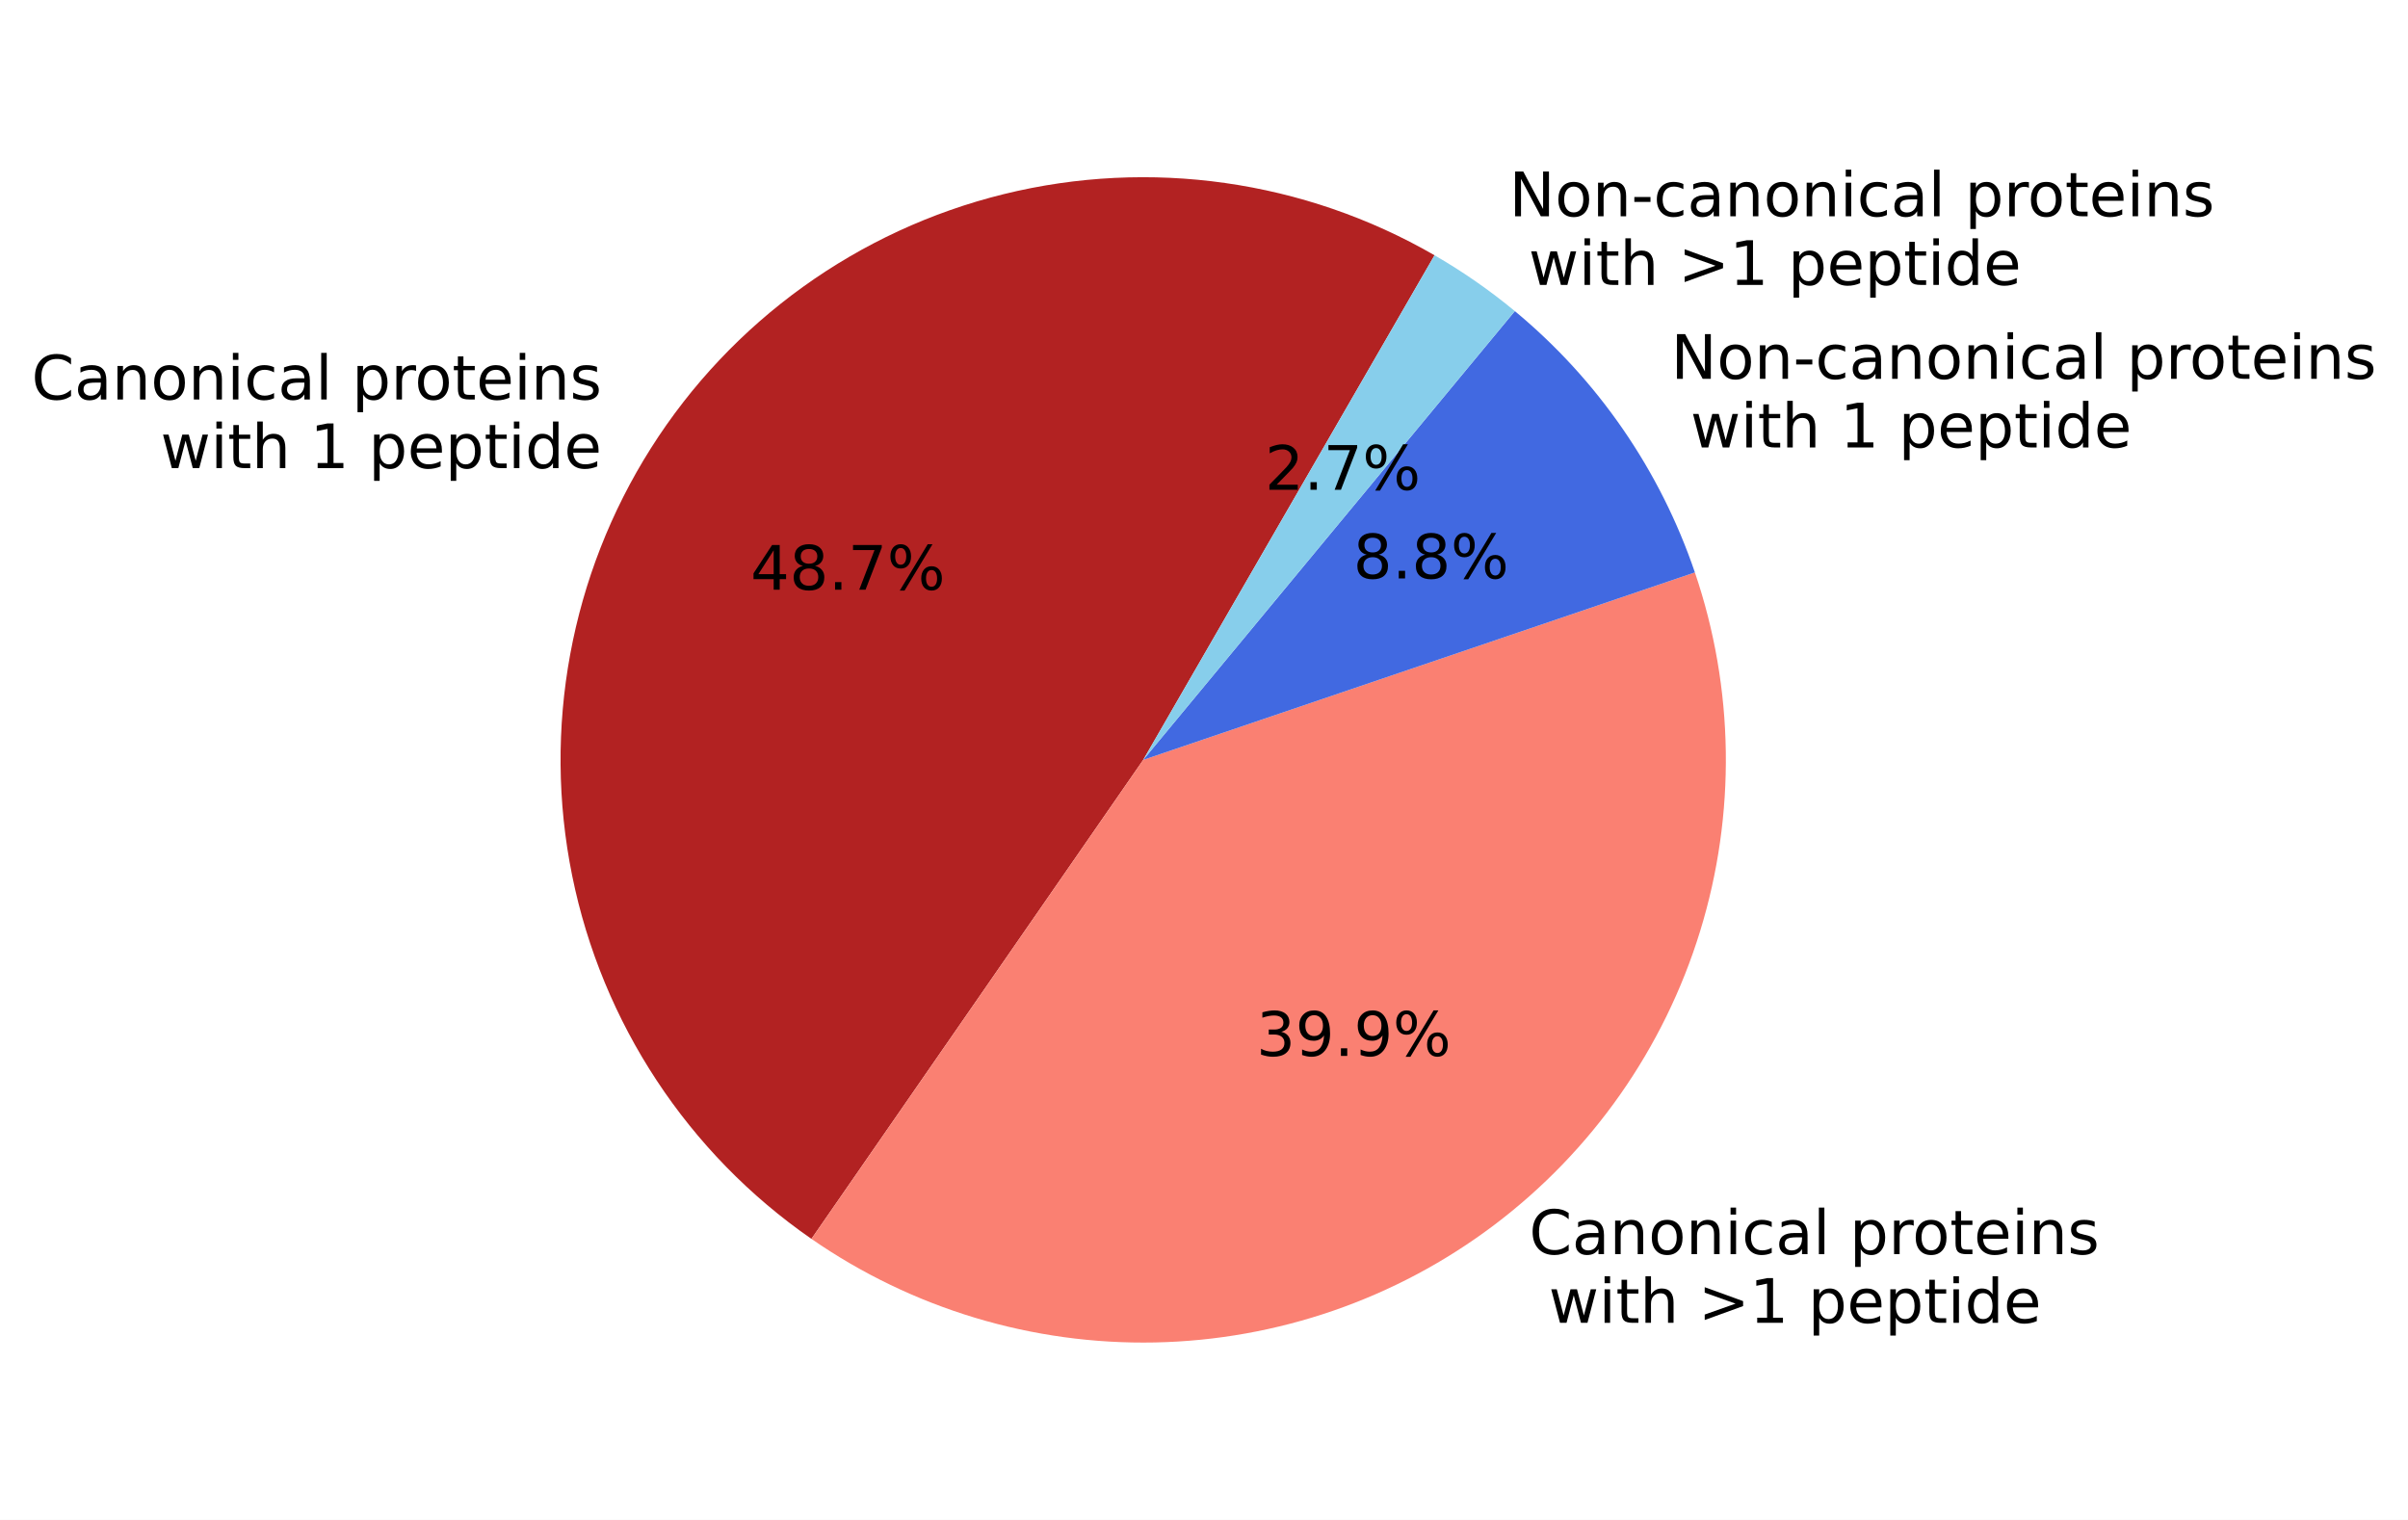
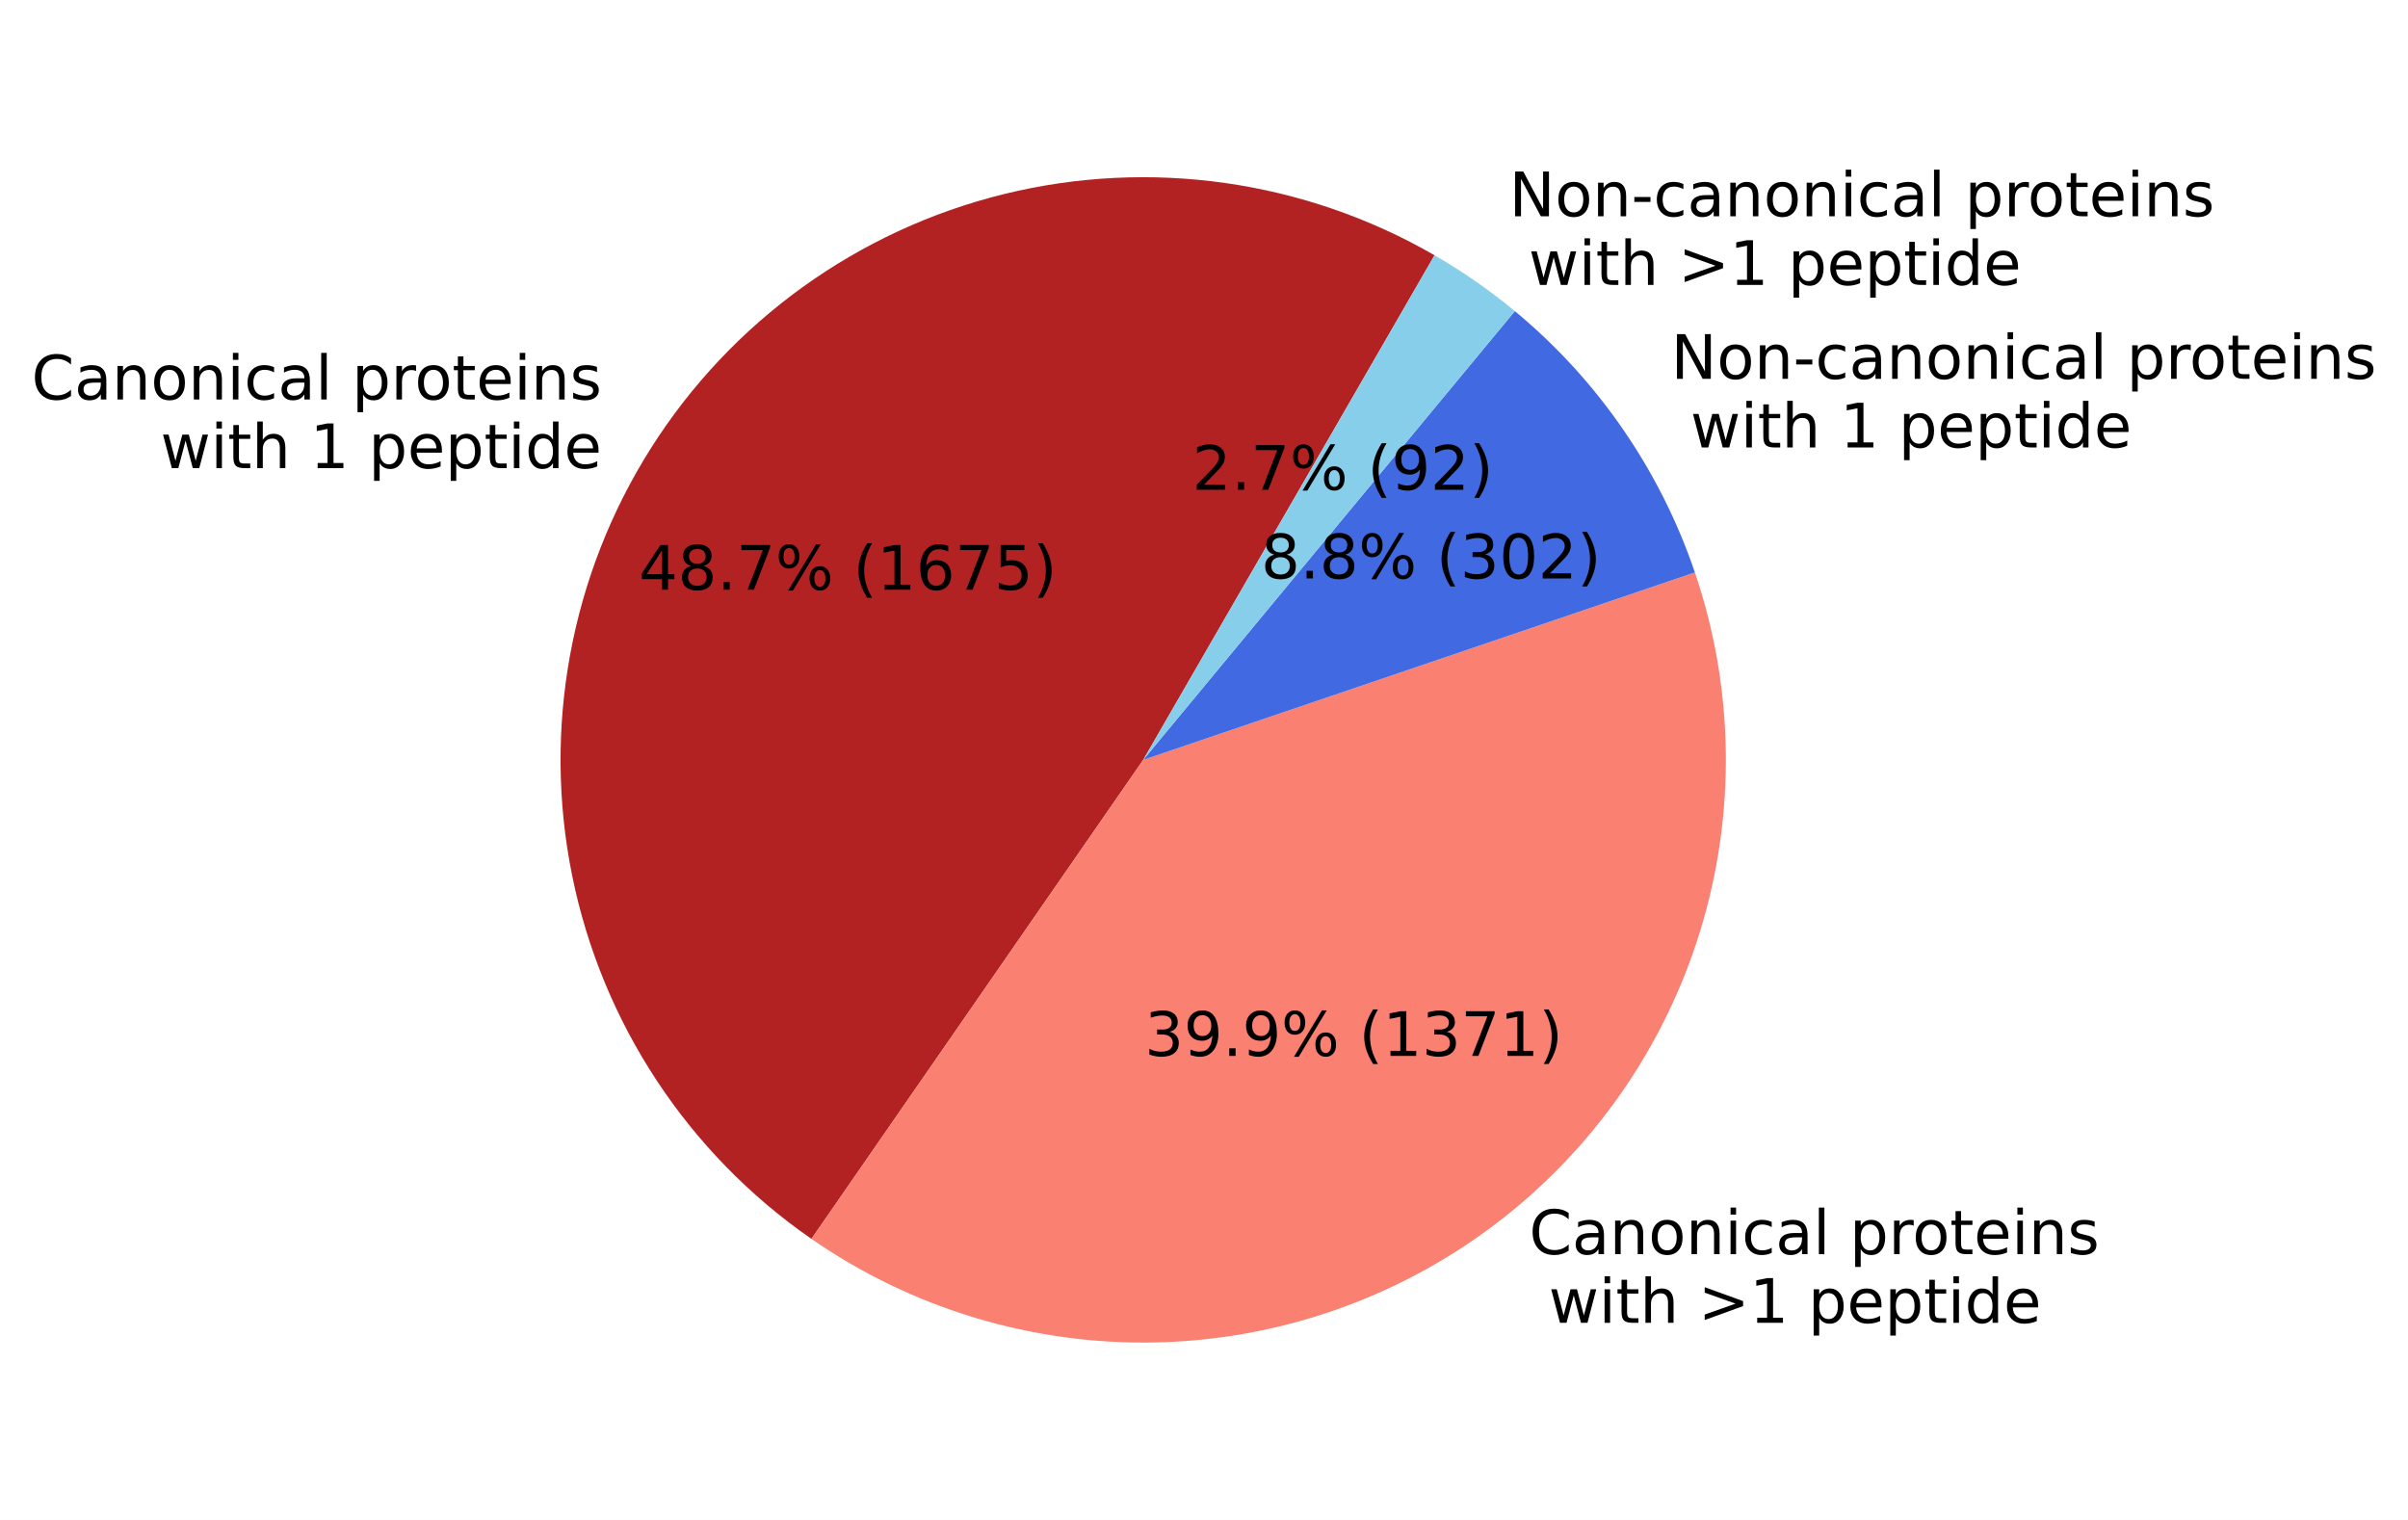
<svg xmlns="http://www.w3.org/2000/svg" xmlns:xlink="http://www.w3.org/1999/xlink" width="549.892pt" height="347.04pt" viewBox="0 0 549.892 347.04" version="1.1">
  <defs>
    <style type="text/css">*{stroke-linejoin: round; stroke-linecap: butt}</style>
  </defs>
  <g id="figure_1">
    <g id="patch_1">
      <path d="M 0 347.04  L 549.892 347.04  L 549.892 -0  L 0 -0  z " style="fill: #ffffff" />
    </g>
    <g id="axes_1">
      <g id="patch_2">
        <path d="M 327.591 58.29  C 297.86 41.125 262.61 36.115 229.274 44.317  C 195.938 52.519 167.036 73.313 148.664 102.314  C 130.292 131.315 123.838 166.329 130.664 199.974  C 137.489 233.619 157.078 263.351 185.299 282.899  L 261.063 173.52  z " style="fill: #b22222" />
      </g>
      <g id="patch_3">
        <path d="M 185.299 282.899  C 208.309 298.837 235.772 307.115 263.757 306.549  C 291.742 305.982 318.847 296.599 341.192 279.743  C 363.538 262.886 380.005 239.401 388.236 212.648  C 396.467 185.895 396.05 157.215 387.045 130.712  L 261.063 173.52  z " style="fill: #fa8072" />
      </g>
      <g id="patch_4">
        <path d="M 387.045 130.712  C 383.103 119.112 377.578 108.111 370.626 98.023  C 363.675 87.934 355.363 78.854 345.926 71.04  L 261.063 173.52  z " style="fill: #4169e1" />
      </g>
      <g id="patch_5">
        <path d="M 345.926 71.04  C 343.056 68.663 340.087 66.407 337.027 64.28  C 333.967 62.152 330.819 60.154 327.591 58.29  L 261.063 173.52  z " style="fill: #87ceeb" />
      </g>
      <g id="matplotlib.axis_1" />
      <g id="matplotlib.axis_2" />
      <g id="text_1">
        <g transform="translate(7.2 91.21804) scale(0.14 -0.14)">
          <defs>
            <path id="DejaVuSans-43" d="M 4122 4306  L 4122 3641  Q 3803 3938 3442 4084  Q 3081 4231 2675 4231  Q 1875 4231 1450 3742  Q 1025 3253 1025 2328  Q 1025 1406 1450 917  Q 1875 428 2675 428  Q 3081 428 3442 575  Q 3803 722 4122 1019  L 4122 359  Q 3791 134 3420 21  Q 3050 -91 2638 -91  Q 1578 -91 968 557  Q 359 1206 359 2328  Q 359 3453 968 4101  Q 1578 4750 2638 4750  Q 3056 4750 3426 4639  Q 3797 4528 4122 4306  z " transform="scale(0.015625)" />
            <path id="DejaVuSans-61" d="M 2194 1759  Q 1497 1759 1228 1600  Q 959 1441 959 1056  Q 959 750 1161 570  Q 1363 391 1709 391  Q 2188 391 2477 730  Q 2766 1069 2766 1631  L 2766 1759  L 2194 1759  z M 3341 1997  L 3341 0  L 2766 0  L 2766 531  Q 2569 213 2275 61  Q 1981 -91 1556 -91  Q 1019 -91 701 211  Q 384 513 384 1019  Q 384 1609 779 1909  Q 1175 2209 1959 2209  L 2766 2209  L 2766 2266  Q 2766 2663 2505 2880  Q 2244 3097 1772 3097  Q 1472 3097 1187 3025  Q 903 2953 641 2809  L 641 3341  Q 956 3463 1253 3523  Q 1550 3584 1831 3584  Q 2591 3584 2966 3190  Q 3341 2797 3341 1997  z " transform="scale(0.015625)" />
            <path id="DejaVuSans-6e" d="M 3513 2113  L 3513 0  L 2938 0  L 2938 2094  Q 2938 2591 2744 2837  Q 2550 3084 2163 3084  Q 1697 3084 1428 2787  Q 1159 2491 1159 1978  L 1159 0  L 581 0  L 581 3500  L 1159 3500  L 1159 2956  Q 1366 3272 1645 3428  Q 1925 3584 2291 3584  Q 2894 3584 3203 3211  Q 3513 2838 3513 2113  z " transform="scale(0.015625)" />
            <path id="DejaVuSans-6f" d="M 1959 3097  Q 1497 3097 1228 2736  Q 959 2375 959 1747  Q 959 1119 1226 758  Q 1494 397 1959 397  Q 2419 397 2687 759  Q 2956 1122 2956 1747  Q 2956 2369 2687 2733  Q 2419 3097 1959 3097  z M 1959 3584  Q 2709 3584 3137 3096  Q 3566 2609 3566 1747  Q 3566 888 3137 398  Q 2709 -91 1959 -91  Q 1206 -91 779 398  Q 353 888 353 1747  Q 353 2609 779 3096  Q 1206 3584 1959 3584  z " transform="scale(0.015625)" />
            <path id="DejaVuSans-69" d="M 603 3500  L 1178 3500  L 1178 0  L 603 0  L 603 3500  z M 603 4863  L 1178 4863  L 1178 4134  L 603 4134  L 603 4863  z " transform="scale(0.015625)" />
            <path id="DejaVuSans-63" d="M 3122 3366  L 3122 2828  Q 2878 2963 2633 3030  Q 2388 3097 2138 3097  Q 1578 3097 1268 2742  Q 959 2388 959 1747  Q 959 1106 1268 751  Q 1578 397 2138 397  Q 2388 397 2633 464  Q 2878 531 3122 666  L 3122 134  Q 2881 22 2623 -34  Q 2366 -91 2075 -91  Q 1284 -91 818 406  Q 353 903 353 1747  Q 353 2603 823 3093  Q 1294 3584 2113 3584  Q 2378 3584 2631 3529  Q 2884 3475 3122 3366  z " transform="scale(0.015625)" />
            <path id="DejaVuSans-6c" d="M 603 4863  L 1178 4863  L 1178 0  L 603 0  L 603 4863  z " transform="scale(0.015625)" />
            <path id="DejaVuSans-20" transform="scale(0.015625)" />
            <path id="DejaVuSans-70" d="M 1159 525  L 1159 -1331  L 581 -1331  L 581 3500  L 1159 3500  L 1159 2969  Q 1341 3281 1617 3432  Q 1894 3584 2278 3584  Q 2916 3584 3314 3078  Q 3713 2572 3713 1747  Q 3713 922 3314 415  Q 2916 -91 2278 -91  Q 1894 -91 1617 61  Q 1341 213 1159 525  z M 3116 1747  Q 3116 2381 2855 2742  Q 2594 3103 2138 3103  Q 1681 3103 1420 2742  Q 1159 2381 1159 1747  Q 1159 1113 1420 752  Q 1681 391 2138 391  Q 2594 391 2855 752  Q 3116 1113 3116 1747  z " transform="scale(0.015625)" />
            <path id="DejaVuSans-72" d="M 2631 2963  Q 2534 3019 2420 3045  Q 2306 3072 2169 3072  Q 1681 3072 1420 2755  Q 1159 2438 1159 1844  L 1159 0  L 581 0  L 581 3500  L 1159 3500  L 1159 2956  Q 1341 3275 1631 3429  Q 1922 3584 2338 3584  Q 2397 3584 2469 3576  Q 2541 3569 2628 3553  L 2631 2963  z " transform="scale(0.015625)" />
            <path id="DejaVuSans-74" d="M 1172 4494  L 1172 3500  L 2356 3500  L 2356 3053  L 1172 3053  L 1172 1153  Q 1172 725 1289 603  Q 1406 481 1766 481  L 2356 481  L 2356 0  L 1766 0  Q 1100 0 847 248  Q 594 497 594 1153  L 594 3053  L 172 3053  L 172 3500  L 594 3500  L 594 4494  L 1172 4494  z " transform="scale(0.015625)" />
            <path id="DejaVuSans-65" d="M 3597 1894  L 3597 1613  L 953 1613  Q 991 1019 1311 708  Q 1631 397 2203 397  Q 2534 397 2845 478  Q 3156 559 3463 722  L 3463 178  Q 3153 47 2828 -22  Q 2503 -91 2169 -91  Q 1331 -91 842 396  Q 353 884 353 1716  Q 353 2575 817 3079  Q 1281 3584 2069 3584  Q 2775 3584 3186 3129  Q 3597 2675 3597 1894  z M 3022 2063  Q 3016 2534 2758 2815  Q 2500 3097 2075 3097  Q 1594 3097 1305 2825  Q 1016 2553 972 2059  L 3022 2063  z " transform="scale(0.015625)" />
            <path id="DejaVuSans-73" d="M 2834 3397  L 2834 2853  Q 2591 2978 2328 3040  Q 2066 3103 1784 3103  Q 1356 3103 1142 2972  Q 928 2841 928 2578  Q 928 2378 1081 2264  Q 1234 2150 1697 2047  L 1894 2003  Q 2506 1872 2764 1633  Q 3022 1394 3022 966  Q 3022 478 2636 193  Q 2250 -91 1575 -91  Q 1294 -91 989 -36  Q 684 19 347 128  L 347 722  Q 666 556 975 473  Q 1284 391 1588 391  Q 1994 391 2212 530  Q 2431 669 2431 922  Q 2431 1156 2273 1281  Q 2116 1406 1581 1522  L 1381 1569  Q 847 1681 609 1914  Q 372 2147 372 2553  Q 372 3047 722 3315  Q 1072 3584 1716 3584  Q 2034 3584 2315 3537  Q 2597 3491 2834 3397  z " transform="scale(0.015625)" />
          </defs>
          <use xlink:href="#DejaVuSans-43" />
          <use xlink:href="#DejaVuSans-61" transform="translate(69.82422 0)" />
          <use xlink:href="#DejaVuSans-6e" transform="translate(131.1035 0)" />
          <use xlink:href="#DejaVuSans-6f" transform="translate(194.4824 0)" />
          <use xlink:href="#DejaVuSans-6e" transform="translate(255.6641 0)" />
          <use xlink:href="#DejaVuSans-69" transform="translate(319.043 0)" />
          <use xlink:href="#DejaVuSans-63" transform="translate(346.8262 0)" />
          <use xlink:href="#DejaVuSans-61" transform="translate(401.8066 0)" />
          <use xlink:href="#DejaVuSans-6c" transform="translate(463.0859 0)" />
          <use xlink:href="#DejaVuSans-20" transform="translate(490.8691 0)" />
          <use xlink:href="#DejaVuSans-70" transform="translate(522.6562 0)" />
          <use xlink:href="#DejaVuSans-72" transform="translate(586.1328 0)" />
          <use xlink:href="#DejaVuSans-6f" transform="translate(624.9961 0)" />
          <use xlink:href="#DejaVuSans-74" transform="translate(686.1777 0)" />
          <use xlink:href="#DejaVuSans-65" transform="translate(725.3867 0)" />
          <use xlink:href="#DejaVuSans-69" transform="translate(786.9102 0)" />
          <use xlink:href="#DejaVuSans-6e" transform="translate(814.6934 0)" />
          <use xlink:href="#DejaVuSans-73" transform="translate(878.0723 0)" />
        </g>
        <g transform="translate(32.19875 106.895) scale(0.14 -0.14)">
          <defs>
            <path id="DejaVuSans-77" d="M 269 3500  L 844 3500  L 1563 769  L 2278 3500  L 2956 3500  L 3675 769  L 4391 3500  L 4966 3500  L 4050 0  L 3372 0  L 2619 2869  L 1863 0  L 1184 0  L 269 3500  z " transform="scale(0.015625)" />
            <path id="DejaVuSans-68" d="M 3513 2113  L 3513 0  L 2938 0  L 2938 2094  Q 2938 2591 2744 2837  Q 2550 3084 2163 3084  Q 1697 3084 1428 2787  Q 1159 2491 1159 1978  L 1159 0  L 581 0  L 581 4863  L 1159 4863  L 1159 2956  Q 1366 3272 1645 3428  Q 1925 3584 2291 3584  Q 2894 3584 3203 3211  Q 3513 2838 3513 2113  z " transform="scale(0.015625)" />
            <path id="DejaVuSans-31" d="M 794 531  L 1825 531  L 1825 4091  L 703 3866  L 703 4441  L 1819 4666  L 2450 4666  L 2450 531  L 3481 531  L 3481 0  L 794 0  L 794 531  z " transform="scale(0.015625)" />
            <path id="DejaVuSans-64" d="M 2906 2969  L 2906 4863  L 3481 4863  L 3481 0  L 2906 0  L 2906 525  Q 2725 213 2448 61  Q 2172 -91 1784 -91  Q 1150 -91 751 415  Q 353 922 353 1747  Q 353 2572 751 3078  Q 1150 3584 1784 3584  Q 2172 3584 2448 3432  Q 2725 3281 2906 2969  z M 947 1747  Q 947 1113 1208 752  Q 1469 391 1925 391  Q 2381 391 2643 752  Q 2906 1113 2906 1747  Q 2906 2381 2643 2742  Q 2381 3103 1925 3103  Q 1469 3103 1208 2742  Q 947 2381 947 1747  z " transform="scale(0.015625)" />
          </defs>
          <use xlink:href="#DejaVuSans-20" />
          <use xlink:href="#DejaVuSans-77" transform="translate(31.78711 0)" />
          <use xlink:href="#DejaVuSans-69" transform="translate(113.5742 0)" />
          <use xlink:href="#DejaVuSans-74" transform="translate(141.3574 0)" />
          <use xlink:href="#DejaVuSans-68" transform="translate(180.5664 0)" />
          <use xlink:href="#DejaVuSans-20" transform="translate(243.9453 0)" />
          <use xlink:href="#DejaVuSans-31" transform="translate(275.7324 0)" />
          <use xlink:href="#DejaVuSans-20" transform="translate(339.3555 0)" />
          <use xlink:href="#DejaVuSans-70" transform="translate(371.1426 0)" />
          <use xlink:href="#DejaVuSans-65" transform="translate(434.6191 0)" />
          <use xlink:href="#DejaVuSans-70" transform="translate(496.1426 0)" />
          <use xlink:href="#DejaVuSans-74" transform="translate(559.6191 0)" />
          <use xlink:href="#DejaVuSans-69" transform="translate(598.8281 0)" />
          <use xlink:href="#DejaVuSans-64" transform="translate(626.6113 0)" />
          <use xlink:href="#DejaVuSans-65" transform="translate(690.0879 0)" />
        </g>
      </g>
      <g id="text_2">
-         <g transform="translate(171.3867 134.6595) scale(0.14 -0.14)">
+         <g transform="translate(145.8848 134.6595) scale(0.14 -0.14)">
          <defs>
            <path id="DejaVuSans-34" d="M 2419 4116  L 825 1625  L 2419 1625  L 2419 4116  z M 2253 4666  L 3047 4666  L 3047 1625  L 3713 1625  L 3713 1100  L 3047 1100  L 3047 0  L 2419 0  L 2419 1100  L 313 1100  L 313 1709  L 2253 4666  z " transform="scale(0.015625)" />
            <path id="DejaVuSans-38" d="M 2034 2216  Q 1584 2216 1326 1975  Q 1069 1734 1069 1313  Q 1069 891 1326 650  Q 1584 409 2034 409  Q 2484 409 2743 651  Q 3003 894 3003 1313  Q 3003 1734 2745 1975  Q 2488 2216 2034 2216  z M 1403 2484  Q 997 2584 770 2862  Q 544 3141 544 3541  Q 544 4100 942 4425  Q 1341 4750 2034 4750  Q 2731 4750 3128 4425  Q 3525 4100 3525 3541  Q 3525 3141 3298 2862  Q 3072 2584 2669 2484  Q 3125 2378 3379 2068  Q 3634 1759 3634 1313  Q 3634 634 3220 271  Q 2806 -91 2034 -91  Q 1263 -91 848 271  Q 434 634 434 1313  Q 434 1759 690 2068  Q 947 2378 1403 2484  z M 1172 3481  Q 1172 3119 1398 2916  Q 1625 2713 2034 2713  Q 2441 2713 2670 2916  Q 2900 3119 2900 3481  Q 2900 3844 2670 4047  Q 2441 4250 2034 4250  Q 1625 4250 1398 4047  Q 1172 3844 1172 3481  z " transform="scale(0.015625)" />
            <path id="DejaVuSans-2e" d="M 684 794  L 1344 794  L 1344 0  L 684 0  L 684 794  z " transform="scale(0.015625)" />
            <path id="DejaVuSans-37" d="M 525 4666  L 3525 4666  L 3525 4397  L 1831 0  L 1172 0  L 2766 4134  L 525 4134  L 525 4666  z " transform="scale(0.015625)" />
            <path id="DejaVuSans-25" d="M 4653 2053  Q 4381 2053 4226 1822  Q 4072 1591 4072 1178  Q 4072 772 4226 539  Q 4381 306 4653 306  Q 4919 306 5073 539  Q 5228 772 5228 1178  Q 5228 1588 5073 1820  Q 4919 2053 4653 2053  z M 4653 2450  Q 5147 2450 5437 2106  Q 5728 1763 5728 1178  Q 5728 594 5436 251  Q 5144 -91 4653 -91  Q 4153 -91 3862 251  Q 3572 594 3572 1178  Q 3572 1766 3864 2108  Q 4156 2450 4653 2450  z M 1428 4353  Q 1159 4353 1004 4120  Q 850 3888 850 3481  Q 850 3069 1003 2837  Q 1156 2606 1428 2606  Q 1700 2606 1854 2837  Q 2009 3069 2009 3481  Q 2009 3884 1853 4118  Q 1697 4353 1428 4353  z M 4250 4750  L 4750 4750  L 1831 -91  L 1331 -91  L 4250 4750  z M 1428 4750  Q 1922 4750 2215 4408  Q 2509 4066 2509 3481  Q 2509 2891 2217 2550  Q 1925 2209 1428 2209  Q 931 2209 642 2551  Q 353 2894 353 3481  Q 353 4063 643 4406  Q 934 4750 1428 4750  z " transform="scale(0.015625)" />
+             <path id="DejaVuSans-28" d="M 1984 4856  Q 1566 4138 1362 3434  Q 1159 2731 1159 2009  Q 1159 1288 1364 580  Q 1569 -128 1984 -844  L 1484 -844  Q 1016 -109 783 600  Q 550 1309 550 2009  Q 550 2706 781 3412  Q 1013 4119 1484 4856  L 1984 4856  z " transform="scale(0.015625)" />
+             <path id="DejaVuSans-36" d="M 2113 2584  Q 1688 2584 1439 2293  Q 1191 2003 1191 1497  Q 1191 994 1439 701  Q 1688 409 2113 409  Q 2538 409 2786 701  Q 3034 994 3034 1497  Q 3034 2003 2786 2293  Q 2538 2584 2113 2584  z M 3366 4563  L 3366 3988  Q 3128 4100 2886 4159  Q 2644 4219 2406 4219  Q 1781 4219 1451 3797  Q 1122 3375 1075 2522  Q 1259 2794 1537 2939  Q 1816 3084 2150 3084  Q 2853 3084 3261 2657  Q 3669 2231 3669 1497  Q 3669 778 3244 343  Q 2819 -91 2113 -91  Q 1303 -91 875 529  Q 447 1150 447 2328  Q 447 3434 972 4092  Q 1497 4750 2381 4750  Q 2619 4750 2861 4703  Q 3103 4656 3366 4563  z " transform="scale(0.015625)" />
+             <path id="DejaVuSans-35" d="M 691 4666  L 3169 4666  L 3169 4134  L 1269 4134  L 1269 2991  Q 1406 3038 1543 3061  Q 1681 3084 1819 3084  Q 2600 3084 3056 2656  Q 3513 2228 3513 1497  Q 3513 744 3044 326  Q 2575 -91 1722 -91  Q 1428 -91 1123 -41  Q 819 9 494 109  L 494 744  Q 775 591 1075 516  Q 1375 441 1709 441  Q 2250 441 2565 725  Q 2881 1009 2881 1497  Q 2881 1984 2565 2268  Q 2250 2553 1709 2553  Q 1456 2553 1204 2497  Q 953 2441 691 2322  L 691 4666  z " transform="scale(0.015625)" />
+             <path id="DejaVuSans-29" d="M 513 4856  L 1013 4856  Q 1481 4119 1714 3412  Q 1947 2706 1947 2009  Q 1947 1309 1714 600  Q 1481 -109 1013 -844  L 513 -844  Q 928 -128 1133 580  Q 1338 1288 1338 2009  Q 1338 2731 1133 3434  Q 928 4138 513 4856  z " transform="scale(0.015625)" />
          </defs>
          <use xlink:href="#DejaVuSans-34" />
          <use xlink:href="#DejaVuSans-38" transform="translate(63.62305 0)" />
          <use xlink:href="#DejaVuSans-2e" transform="translate(127.2461 0)" />
          <use xlink:href="#DejaVuSans-37" transform="translate(159.0332 0)" />
          <use xlink:href="#DejaVuSans-25" transform="translate(222.6562 0)" />
+           <use xlink:href="#DejaVuSans-20" transform="translate(317.6758 0)" />
+           <use xlink:href="#DejaVuSans-28" transform="translate(349.4629 0)" />
+           <use xlink:href="#DejaVuSans-31" transform="translate(388.4766 0)" />
+           <use xlink:href="#DejaVuSans-36" transform="translate(452.0996 0)" />
+           <use xlink:href="#DejaVuSans-37" transform="translate(515.7227 0)" />
+           <use xlink:href="#DejaVuSans-35" transform="translate(579.3457 0)" />
+           <use xlink:href="#DejaVuSans-29" transform="translate(642.9688 0)" />
        </g>
      </g>
      <g id="text_3">
        <g transform="translate(349.2052 286.3895) scale(0.14 -0.14)">
          <use xlink:href="#DejaVuSans-43" />
          <use xlink:href="#DejaVuSans-61" transform="translate(69.82422 0)" />
          <use xlink:href="#DejaVuSans-6e" transform="translate(131.1035 0)" />
          <use xlink:href="#DejaVuSans-6f" transform="translate(194.4824 0)" />
          <use xlink:href="#DejaVuSans-6e" transform="translate(255.6641 0)" />
          <use xlink:href="#DejaVuSans-69" transform="translate(319.043 0)" />
          <use xlink:href="#DejaVuSans-63" transform="translate(346.8262 0)" />
          <use xlink:href="#DejaVuSans-61" transform="translate(401.8066 0)" />
          <use xlink:href="#DejaVuSans-6c" transform="translate(463.0859 0)" />
          <use xlink:href="#DejaVuSans-20" transform="translate(490.8691 0)" />
          <use xlink:href="#DejaVuSans-70" transform="translate(522.6562 0)" />
          <use xlink:href="#DejaVuSans-72" transform="translate(586.1328 0)" />
          <use xlink:href="#DejaVuSans-6f" transform="translate(624.9961 0)" />
          <use xlink:href="#DejaVuSans-74" transform="translate(686.1777 0)" />
          <use xlink:href="#DejaVuSans-65" transform="translate(725.3867 0)" />
          <use xlink:href="#DejaVuSans-69" transform="translate(786.9102 0)" />
          <use xlink:href="#DejaVuSans-6e" transform="translate(814.6934 0)" />
          <use xlink:href="#DejaVuSans-73" transform="translate(878.0723 0)" />
        </g>
        <g transform="translate(349.2052 302.0664) scale(0.14 -0.14)">
          <defs>
            <path id="DejaVuSans-3e" d="M 678 3150  L 678 3719  L 4684 2266  L 4684 1747  L 678 294  L 678 863  L 3897 2003  L 678 3150  z " transform="scale(0.015625)" />
          </defs>
          <use xlink:href="#DejaVuSans-20" />
          <use xlink:href="#DejaVuSans-77" transform="translate(31.78711 0)" />
          <use xlink:href="#DejaVuSans-69" transform="translate(113.5742 0)" />
          <use xlink:href="#DejaVuSans-74" transform="translate(141.3574 0)" />
          <use xlink:href="#DejaVuSans-68" transform="translate(180.5664 0)" />
          <use xlink:href="#DejaVuSans-20" transform="translate(243.9453 0)" />
          <use xlink:href="#DejaVuSans-3e" transform="translate(275.7324 0)" />
          <use xlink:href="#DejaVuSans-31" transform="translate(359.5215 0)" />
          <use xlink:href="#DejaVuSans-20" transform="translate(423.1445 0)" />
          <use xlink:href="#DejaVuSans-70" transform="translate(454.9316 0)" />
          <use xlink:href="#DejaVuSans-65" transform="translate(518.4082 0)" />
          <use xlink:href="#DejaVuSans-70" transform="translate(579.9316 0)" />
          <use xlink:href="#DejaVuSans-74" transform="translate(643.4082 0)" />
          <use xlink:href="#DejaVuSans-69" transform="translate(682.6172 0)" />
          <use xlink:href="#DejaVuSans-64" transform="translate(710.4004 0)" />
          <use xlink:href="#DejaVuSans-65" transform="translate(773.877 0)" />
        </g>
      </g>
      <g id="text_4">
-         <g transform="translate(286.9037 241.1167) scale(0.14 -0.14)">
+         <g transform="translate(261.4018 241.1167) scale(0.14 -0.14)">
          <defs>
            <path id="DejaVuSans-33" d="M 2597 2516  Q 3050 2419 3304 2112  Q 3559 1806 3559 1356  Q 3559 666 3084 287  Q 2609 -91 1734 -91  Q 1441 -91 1130 -33  Q 819 25 488 141  L 488 750  Q 750 597 1062 519  Q 1375 441 1716 441  Q 2309 441 2620 675  Q 2931 909 2931 1356  Q 2931 1769 2642 2001  Q 2353 2234 1838 2234  L 1294 2234  L 1294 2753  L 1863 2753  Q 2328 2753 2575 2939  Q 2822 3125 2822 3475  Q 2822 3834 2567 4026  Q 2313 4219 1838 4219  Q 1578 4219 1281 4162  Q 984 4106 628 3988  L 628 4550  Q 988 4650 1302 4700  Q 1616 4750 1894 4750  Q 2613 4750 3031 4423  Q 3450 4097 3450 3541  Q 3450 3153 3228 2886  Q 3006 2619 2597 2516  z " transform="scale(0.015625)" />
            <path id="DejaVuSans-39" d="M 703 97  L 703 672  Q 941 559 1184 500  Q 1428 441 1663 441  Q 2288 441 2617 861  Q 2947 1281 2994 2138  Q 2813 1869 2534 1725  Q 2256 1581 1919 1581  Q 1219 1581 811 2004  Q 403 2428 403 3163  Q 403 3881 828 4315  Q 1253 4750 1959 4750  Q 2769 4750 3195 4129  Q 3622 3509 3622 2328  Q 3622 1225 3098 567  Q 2575 -91 1691 -91  Q 1453 -91 1209 -44  Q 966 3 703 97  z M 1959 2075  Q 2384 2075 2632 2365  Q 2881 2656 2881 3163  Q 2881 3666 2632 3958  Q 2384 4250 1959 4250  Q 1534 4250 1286 3958  Q 1038 3666 1038 3163  Q 1038 2656 1286 2365  Q 1534 2075 1959 2075  z " transform="scale(0.015625)" />
          </defs>
          <use xlink:href="#DejaVuSans-33" />
          <use xlink:href="#DejaVuSans-39" transform="translate(63.62305 0)" />
          <use xlink:href="#DejaVuSans-2e" transform="translate(127.2461 0)" />
          <use xlink:href="#DejaVuSans-39" transform="translate(159.0332 0)" />
          <use xlink:href="#DejaVuSans-25" transform="translate(222.6562 0)" />
+           <use xlink:href="#DejaVuSans-20" transform="translate(317.6758 0)" />
+           <use xlink:href="#DejaVuSans-28" transform="translate(349.4629 0)" />
+           <use xlink:href="#DejaVuSans-31" transform="translate(388.4766 0)" />
+           <use xlink:href="#DejaVuSans-33" transform="translate(452.0996 0)" />
+           <use xlink:href="#DejaVuSans-37" transform="translate(515.7227 0)" />
+           <use xlink:href="#DejaVuSans-31" transform="translate(579.3457 0)" />
+           <use xlink:href="#DejaVuSans-29" transform="translate(642.9688 0)" />
        </g>
      </g>
      <g id="text_5">
        <g transform="translate(381.5827 86.49769) scale(0.14 -0.14)">
          <defs>
            <path id="DejaVuSans-4e" d="M 628 4666  L 1478 4666  L 3547 763  L 3547 4666  L 4159 4666  L 4159 0  L 3309 0  L 1241 3903  L 1241 0  L 628 0  L 628 4666  z " transform="scale(0.015625)" />
            <path id="DejaVuSans-2d" d="M 313 2009  L 1997 2009  L 1997 1497  L 313 1497  L 313 2009  z " transform="scale(0.015625)" />
          </defs>
          <use xlink:href="#DejaVuSans-4e" />
          <use xlink:href="#DejaVuSans-6f" transform="translate(74.80469 0)" />
          <use xlink:href="#DejaVuSans-6e" transform="translate(135.9863 0)" />
          <use xlink:href="#DejaVuSans-2d" transform="translate(199.3652 0)" />
          <use xlink:href="#DejaVuSans-63" transform="translate(235.4492 0)" />
          <use xlink:href="#DejaVuSans-61" transform="translate(290.4297 0)" />
          <use xlink:href="#DejaVuSans-6e" transform="translate(351.709 0)" />
          <use xlink:href="#DejaVuSans-6f" transform="translate(415.0879 0)" />
          <use xlink:href="#DejaVuSans-6e" transform="translate(476.2695 0)" />
          <use xlink:href="#DejaVuSans-69" transform="translate(539.6484 0)" />
          <use xlink:href="#DejaVuSans-63" transform="translate(567.4316 0)" />
          <use xlink:href="#DejaVuSans-61" transform="translate(622.4121 0)" />
          <use xlink:href="#DejaVuSans-6c" transform="translate(683.6914 0)" />
          <use xlink:href="#DejaVuSans-20" transform="translate(711.4746 0)" />
          <use xlink:href="#DejaVuSans-70" transform="translate(743.2617 0)" />
          <use xlink:href="#DejaVuSans-72" transform="translate(806.7383 0)" />
          <use xlink:href="#DejaVuSans-6f" transform="translate(845.6016 0)" />
          <use xlink:href="#DejaVuSans-74" transform="translate(906.7832 0)" />
          <use xlink:href="#DejaVuSans-65" transform="translate(945.9922 0)" />
          <use xlink:href="#DejaVuSans-69" transform="translate(1007.516 0)" />
          <use xlink:href="#DejaVuSans-6e" transform="translate(1035.299 0)" />
          <use xlink:href="#DejaVuSans-73" transform="translate(1098.678 0)" />
        </g>
        <g transform="translate(381.5827 102.1746) scale(0.14 -0.14)">
          <use xlink:href="#DejaVuSans-20" />
          <use xlink:href="#DejaVuSans-77" transform="translate(31.78711 0)" />
          <use xlink:href="#DejaVuSans-69" transform="translate(113.5742 0)" />
          <use xlink:href="#DejaVuSans-74" transform="translate(141.3574 0)" />
          <use xlink:href="#DejaVuSans-68" transform="translate(180.5664 0)" />
          <use xlink:href="#DejaVuSans-20" transform="translate(243.9453 0)" />
          <use xlink:href="#DejaVuSans-31" transform="translate(275.7324 0)" />
          <use xlink:href="#DejaVuSans-20" transform="translate(339.3555 0)" />
          <use xlink:href="#DejaVuSans-70" transform="translate(371.1426 0)" />
          <use xlink:href="#DejaVuSans-65" transform="translate(434.6191 0)" />
          <use xlink:href="#DejaVuSans-70" transform="translate(496.1426 0)" />
          <use xlink:href="#DejaVuSans-74" transform="translate(559.6191 0)" />
          <use xlink:href="#DejaVuSans-69" transform="translate(598.8281 0)" />
          <use xlink:href="#DejaVuSans-64" transform="translate(626.6113 0)" />
          <use xlink:href="#DejaVuSans-65" transform="translate(690.0879 0)" />
        </g>
      </g>
      <g id="text_6">
-         <g transform="translate(309.0179 132.0848) scale(0.14 -0.14)">
+         <g transform="translate(287.9697 132.0848) scale(0.14 -0.14)">
+           <defs>
+             <path id="DejaVuSans-30" d="M 2034 4250  Q 1547 4250 1301 3770  Q 1056 3291 1056 2328  Q 1056 1369 1301 889  Q 1547 409 2034 409  Q 2525 409 2770 889  Q 3016 1369 3016 2328  Q 3016 3291 2770 3770  Q 2525 4250 2034 4250  z M 2034 4750  Q 2819 4750 3233 4129  Q 3647 3509 3647 2328  Q 3647 1150 3233 529  Q 2819 -91 2034 -91  Q 1250 -91 836 529  Q 422 1150 422 2328  Q 422 3509 836 4129  Q 1250 4750 2034 4750  z " transform="scale(0.015625)" />
+             <path id="DejaVuSans-32" d="M 1228 531  L 3431 531  L 3431 0  L 469 0  L 469 531  Q 828 903 1448 1529  Q 2069 2156 2228 2338  Q 2531 2678 2651 2914  Q 2772 3150 2772 3378  Q 2772 3750 2511 3984  Q 2250 4219 1831 4219  Q 1534 4219 1204 4116  Q 875 4013 500 3803  L 500 4441  Q 881 4594 1212 4672  Q 1544 4750 1819 4750  Q 2544 4750 2975 4387  Q 3406 4025 3406 3419  Q 3406 3131 3298 2873  Q 3191 2616 2906 2266  Q 2828 2175 2409 1742  Q 1991 1309 1228 531  z " transform="scale(0.015625)" />
+           </defs>
          <use xlink:href="#DejaVuSans-38" />
          <use xlink:href="#DejaVuSans-2e" transform="translate(63.62305 0)" />
          <use xlink:href="#DejaVuSans-38" transform="translate(95.41016 0)" />
          <use xlink:href="#DejaVuSans-25" transform="translate(159.0332 0)" />
+           <use xlink:href="#DejaVuSans-20" transform="translate(254.0527 0)" />
+           <use xlink:href="#DejaVuSans-28" transform="translate(285.8398 0)" />
+           <use xlink:href="#DejaVuSans-33" transform="translate(324.8535 0)" />
+           <use xlink:href="#DejaVuSans-30" transform="translate(388.4766 0)" />
+           <use xlink:href="#DejaVuSans-32" transform="translate(452.0996 0)" />
+           <use xlink:href="#DejaVuSans-29" transform="translate(515.7227 0)" />
        </g>
      </g>
      <g id="text_7">
        <g transform="translate(344.6231 49.38028) scale(0.14 -0.14)">
          <use xlink:href="#DejaVuSans-4e" />
          <use xlink:href="#DejaVuSans-6f" transform="translate(74.80469 0)" />
          <use xlink:href="#DejaVuSans-6e" transform="translate(135.9863 0)" />
          <use xlink:href="#DejaVuSans-2d" transform="translate(199.3652 0)" />
          <use xlink:href="#DejaVuSans-63" transform="translate(235.4492 0)" />
          <use xlink:href="#DejaVuSans-61" transform="translate(290.4297 0)" />
          <use xlink:href="#DejaVuSans-6e" transform="translate(351.709 0)" />
          <use xlink:href="#DejaVuSans-6f" transform="translate(415.0879 0)" />
          <use xlink:href="#DejaVuSans-6e" transform="translate(476.2695 0)" />
          <use xlink:href="#DejaVuSans-69" transform="translate(539.6484 0)" />
          <use xlink:href="#DejaVuSans-63" transform="translate(567.4316 0)" />
          <use xlink:href="#DejaVuSans-61" transform="translate(622.4121 0)" />
          <use xlink:href="#DejaVuSans-6c" transform="translate(683.6914 0)" />
          <use xlink:href="#DejaVuSans-20" transform="translate(711.4746 0)" />
          <use xlink:href="#DejaVuSans-70" transform="translate(743.2617 0)" />
          <use xlink:href="#DejaVuSans-72" transform="translate(806.7383 0)" />
          <use xlink:href="#DejaVuSans-6f" transform="translate(845.6016 0)" />
          <use xlink:href="#DejaVuSans-74" transform="translate(906.7832 0)" />
          <use xlink:href="#DejaVuSans-65" transform="translate(945.9922 0)" />
          <use xlink:href="#DejaVuSans-69" transform="translate(1007.516 0)" />
          <use xlink:href="#DejaVuSans-6e" transform="translate(1035.299 0)" />
          <use xlink:href="#DejaVuSans-73" transform="translate(1098.678 0)" />
        </g>
        <g transform="translate(344.6231 65.05722) scale(0.14 -0.14)">
          <use xlink:href="#DejaVuSans-20" />
          <use xlink:href="#DejaVuSans-77" transform="translate(31.78711 0)" />
          <use xlink:href="#DejaVuSans-69" transform="translate(113.5742 0)" />
          <use xlink:href="#DejaVuSans-74" transform="translate(141.3574 0)" />
          <use xlink:href="#DejaVuSans-68" transform="translate(180.5664 0)" />
          <use xlink:href="#DejaVuSans-20" transform="translate(243.9453 0)" />
          <use xlink:href="#DejaVuSans-3e" transform="translate(275.7324 0)" />
          <use xlink:href="#DejaVuSans-31" transform="translate(359.5215 0)" />
          <use xlink:href="#DejaVuSans-20" transform="translate(423.1445 0)" />
          <use xlink:href="#DejaVuSans-70" transform="translate(454.9316 0)" />
          <use xlink:href="#DejaVuSans-65" transform="translate(518.4082 0)" />
          <use xlink:href="#DejaVuSans-70" transform="translate(579.9316 0)" />
          <use xlink:href="#DejaVuSans-74" transform="translate(643.4082 0)" />
          <use xlink:href="#DejaVuSans-69" transform="translate(682.6172 0)" />
          <use xlink:href="#DejaVuSans-64" transform="translate(710.4004 0)" />
          <use xlink:href="#DejaVuSans-65" transform="translate(773.877 0)" />
        </g>
      </g>
      <g id="text_8">
-         <g transform="translate(288.8581 111.8389) scale(0.14 -0.14)">
-           <defs>
-             <path id="DejaVuSans-32" d="M 1228 531  L 3431 531  L 3431 0  L 469 0  L 469 531  Q 828 903 1448 1529  Q 2069 2156 2228 2338  Q 2531 2678 2651 2914  Q 2772 3150 2772 3378  Q 2772 3750 2511 3984  Q 2250 4219 1831 4219  Q 1534 4219 1204 4116  Q 875 4013 500 3803  L 500 4441  Q 881 4594 1212 4672  Q 1544 4750 1819 4750  Q 2544 4750 2975 4387  Q 3406 4025 3406 3419  Q 3406 3131 3298 2873  Q 3191 2616 2906 2266  Q 2828 2175 2409 1742  Q 1991 1309 1228 531  z " transform="scale(0.015625)" />
-           </defs>
+         <g transform="translate(272.2637 111.8389) scale(0.14 -0.14)">
          <use xlink:href="#DejaVuSans-32" />
          <use xlink:href="#DejaVuSans-2e" transform="translate(63.62305 0)" />
          <use xlink:href="#DejaVuSans-37" transform="translate(95.41016 0)" />
          <use xlink:href="#DejaVuSans-25" transform="translate(159.0332 0)" />
+           <use xlink:href="#DejaVuSans-20" transform="translate(254.0527 0)" />
+           <use xlink:href="#DejaVuSans-28" transform="translate(285.8398 0)" />
+           <use xlink:href="#DejaVuSans-39" transform="translate(324.8535 0)" />
+           <use xlink:href="#DejaVuSans-32" transform="translate(388.4766 0)" />
+           <use xlink:href="#DejaVuSans-29" transform="translate(452.0996 0)" />
        </g>
      </g>
    </g>
  </g>
</svg>
